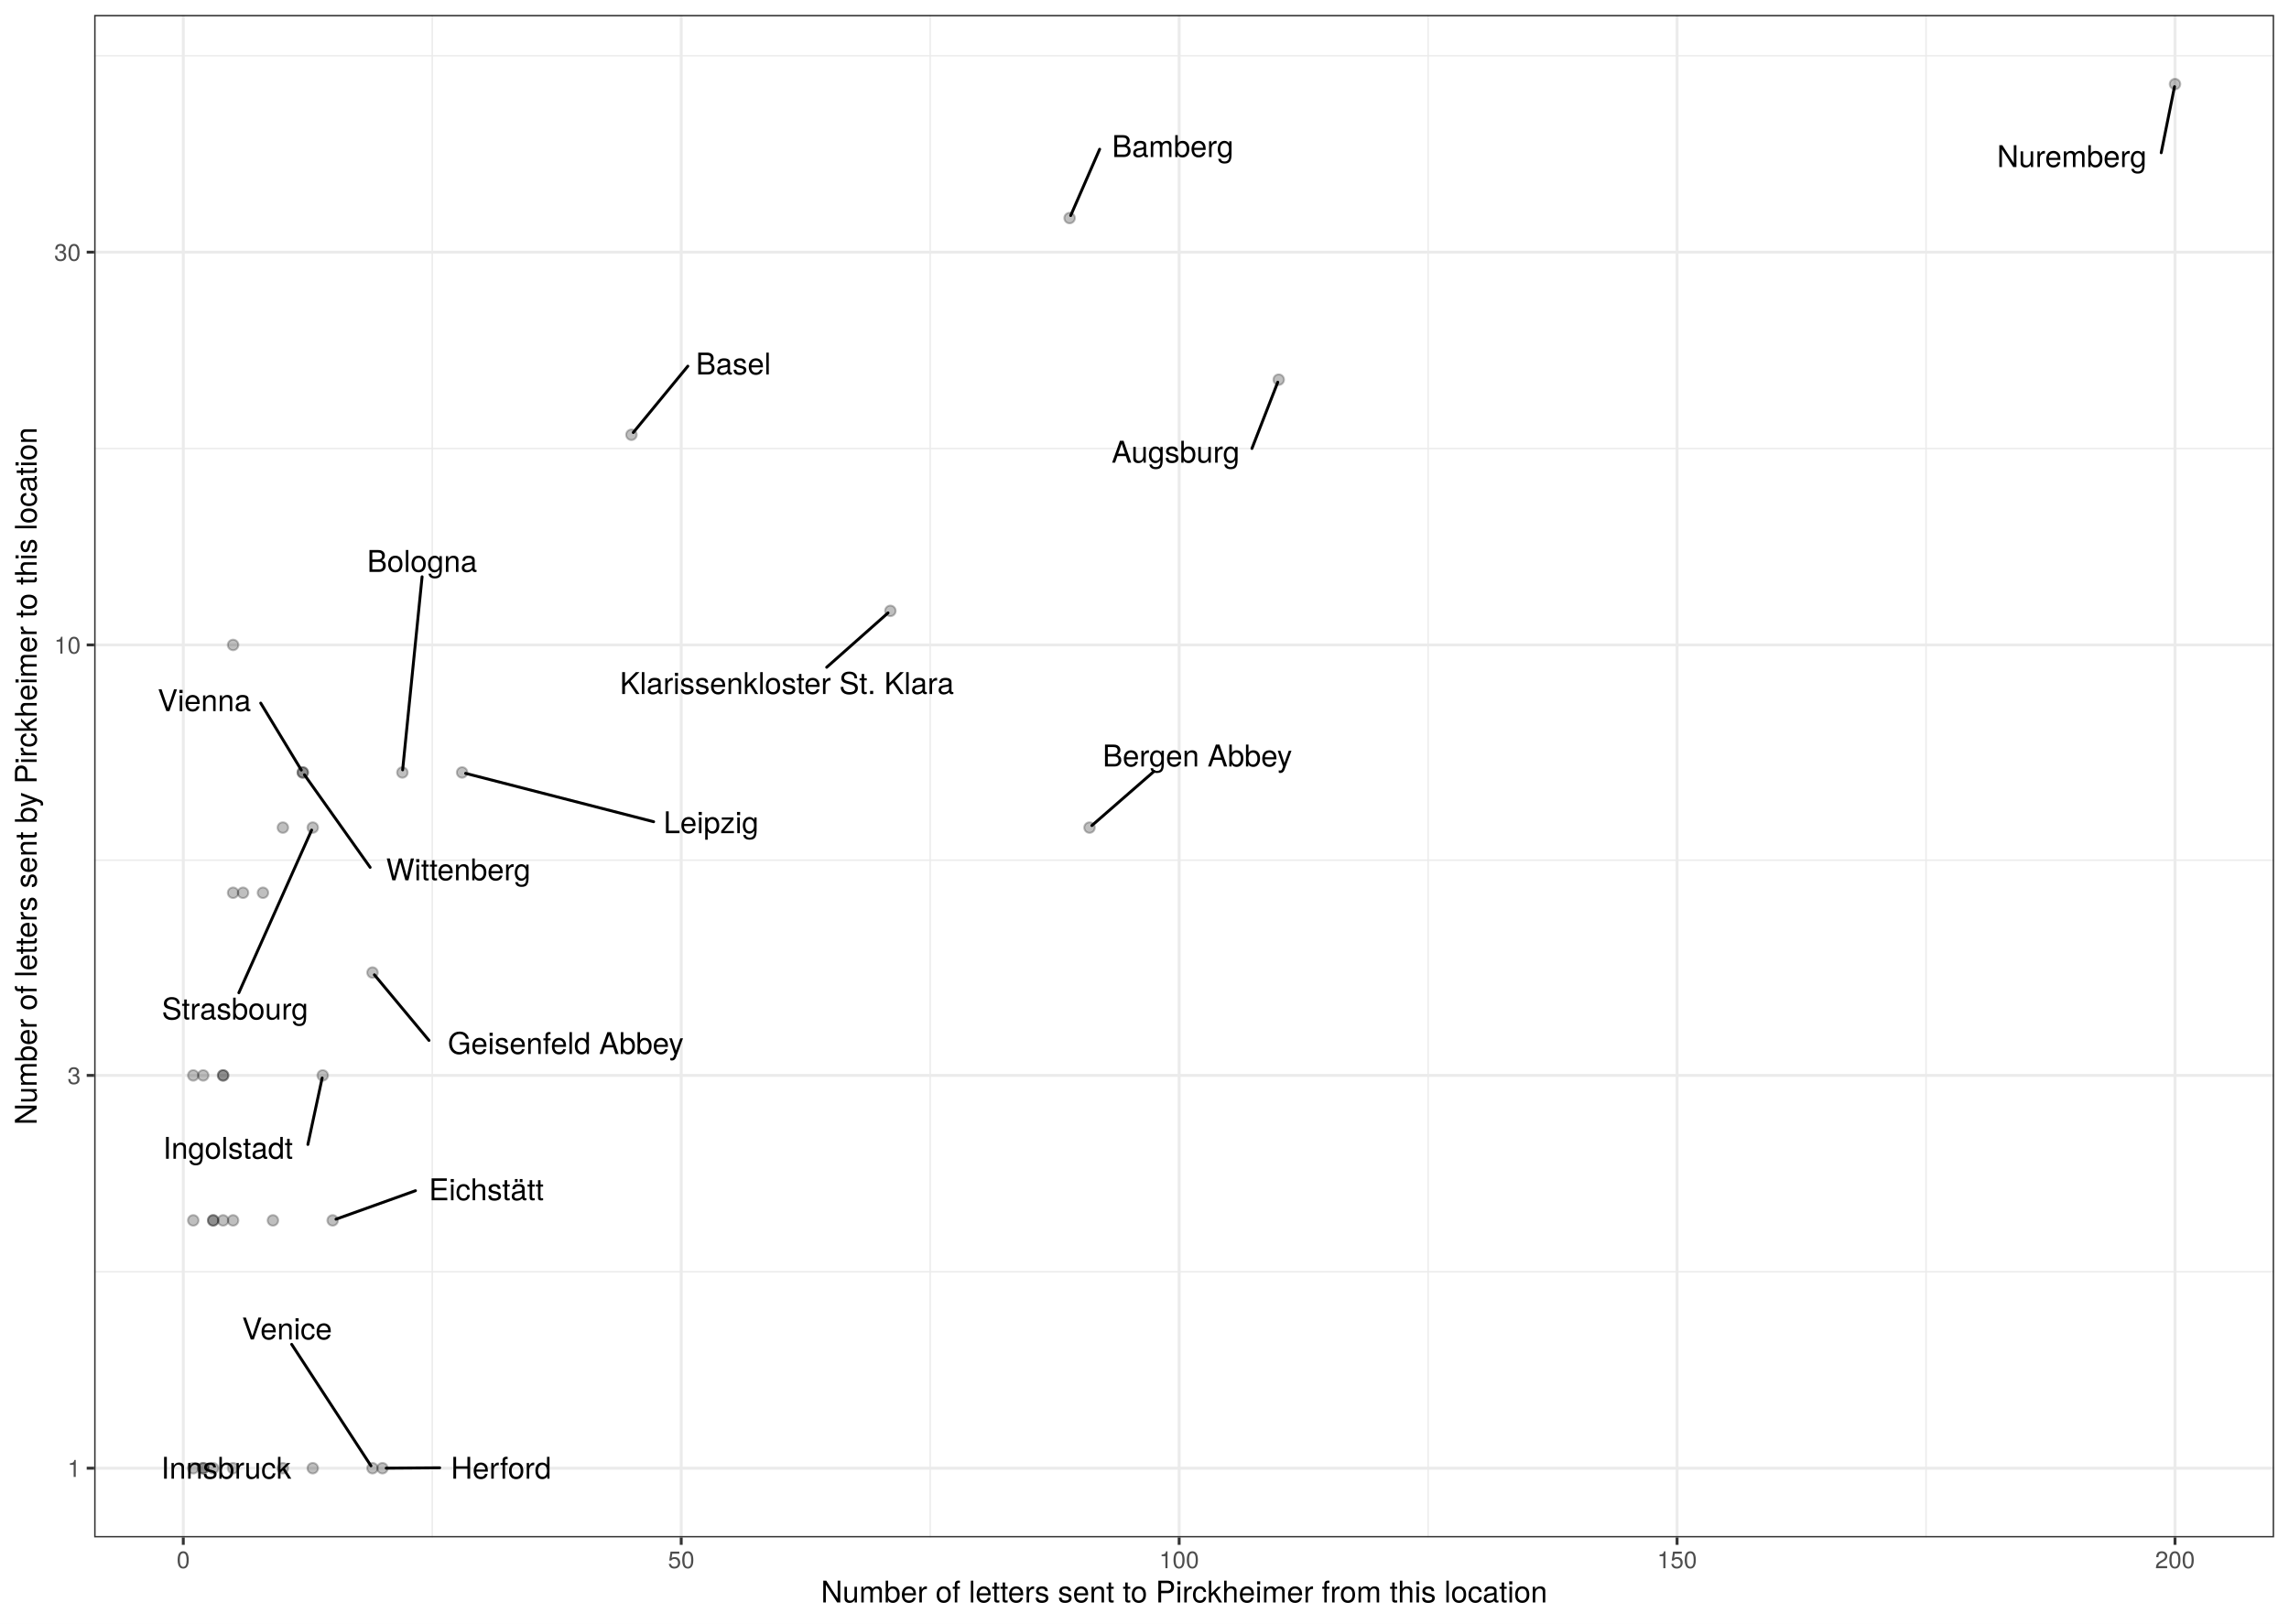
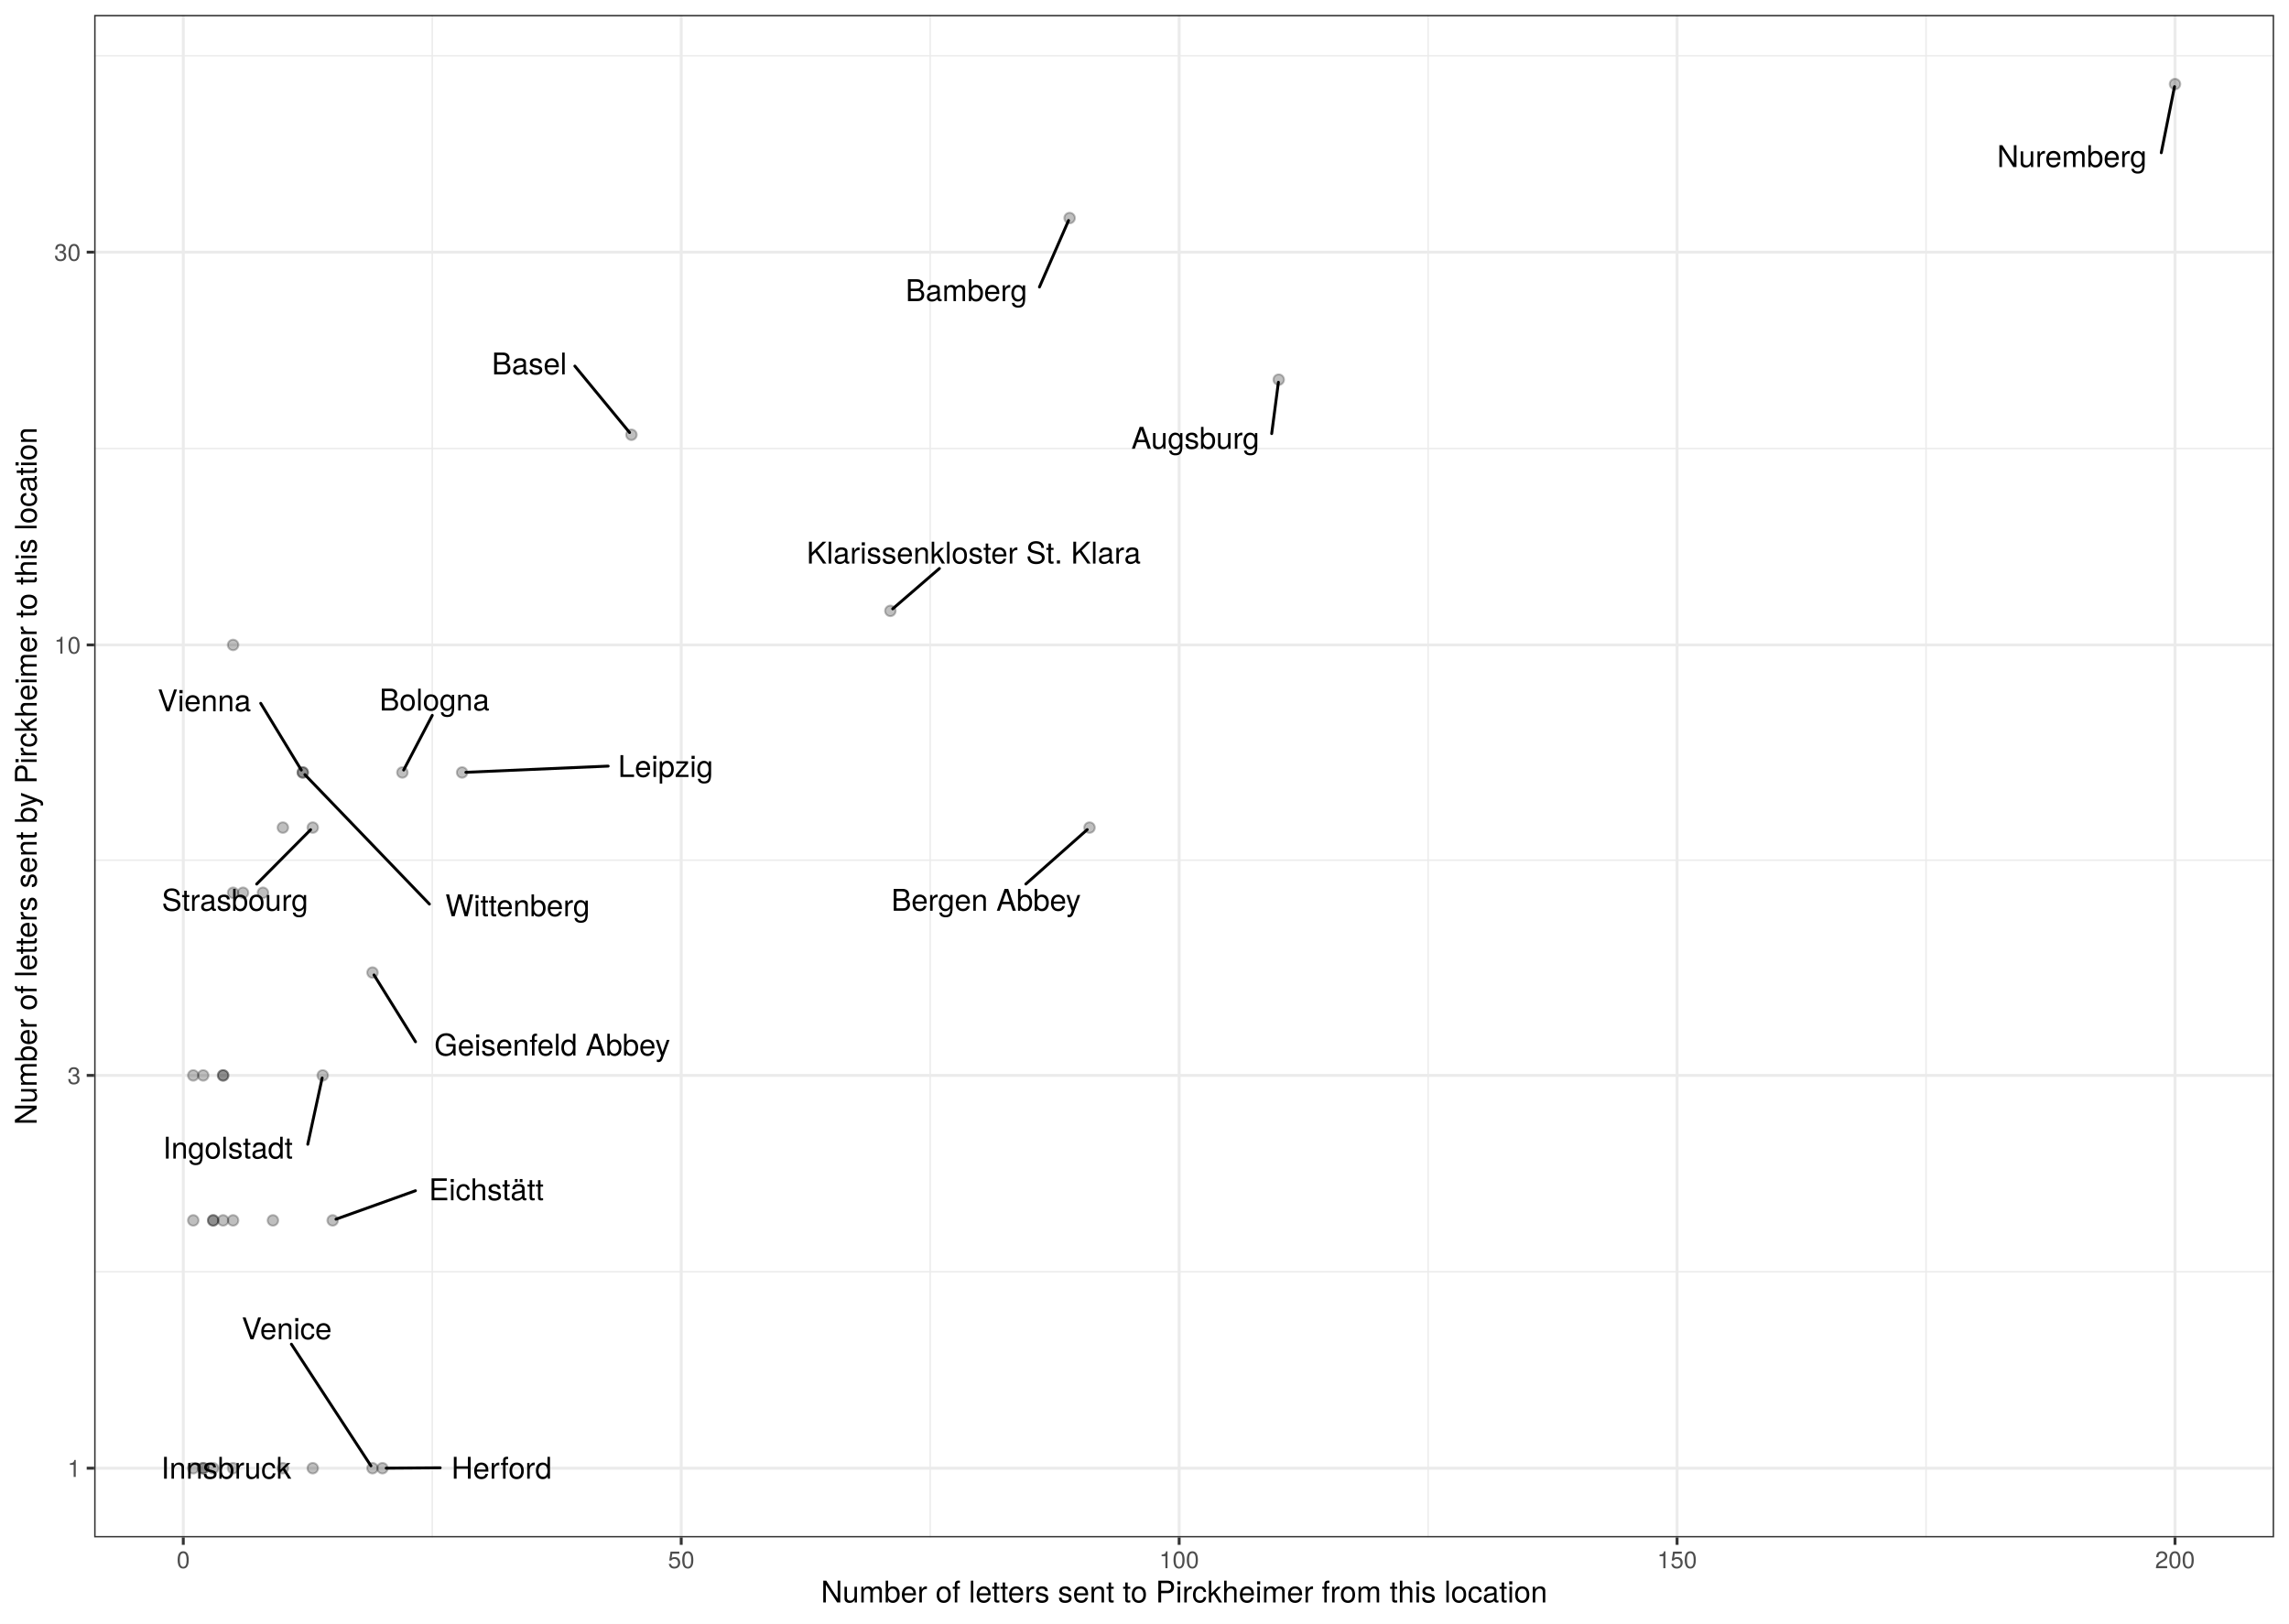
<svg xmlns="http://www.w3.org/2000/svg" class="svglite" width="842.40pt" height="597.60pt" viewBox="0 0 842.40 597.60">
  <defs>
    <style type="text/css">
    .svglite line, .svglite polyline, .svglite polygon, .svglite path, .svglite rect, .svglite circle {
      fill: none;
      stroke: #000000;
      stroke-linecap: round;
      stroke-linejoin: round;
      stroke-miterlimit: 10.00;
    }
    .svglite text {
      white-space: pre;
    }
  </style>
  </defs>
  <rect width="100%" height="100%" style="stroke: none; fill: #FFFFFF;" />
  <defs>
    <clipPath id="cpMC4wMHw4NDIuNDB8MC4wMHw1OTcuNjA=">
      <rect x="0.00" y="0.00" width="842.40" height="597.60" />
    </clipPath>
  </defs>
  <g clip-path="url(#cpMC4wMHw4NDIuNDB8MC4wMHw1OTcuNjA=)">
    <rect x="0" y="-0" width="842.40" height="597.60" style="stroke-width: 1.07; stroke: #FFFFFF; fill: #FFFFFF;" />
  </g>
  <defs>
    <clipPath id="cpMzQuNjV8ODM2LjkyfDUuNDh8NTY1Ljg5">
      <rect x="34.65" y="5.48" width="802.27" height="560.42" />
    </clipPath>
  </defs>
  <g clip-path="url(#cpMzQuNjV8ODM2LjkyfDUuNDh8NTY1Ljg5)">
    <rect x="34.65" y="5.48" width="802.27" height="560.42" style="stroke-width: 1.07; stroke: none; fill: #FFFFFF;" />
    <polyline points="34.65,468.13 836.92,468.13 " style="stroke-width: 0.53; stroke: #EBEBEB; stroke-linecap: butt;" />
    <polyline points="34.65,316.61 836.92,316.61 " style="stroke-width: 0.53; stroke: #EBEBEB; stroke-linecap: butt;" />
    <polyline points="34.65,165.10 836.92,165.10 " style="stroke-width: 0.53; stroke: #EBEBEB; stroke-linecap: butt;" />
    <polyline points="34.65,20.52 836.92,20.52 " style="stroke-width: 0.53; stroke: #EBEBEB; stroke-linecap: butt;" />
    <polyline points="159.08,565.89 159.08,5.48 " style="stroke-width: 0.53; stroke: #EBEBEB; stroke-linecap: butt;" />
    <polyline points="342.33,565.89 342.33,5.48 " style="stroke-width: 0.53; stroke: #EBEBEB; stroke-linecap: butt;" />
    <polyline points="525.58,565.89 525.58,5.48 " style="stroke-width: 0.53; stroke: #EBEBEB; stroke-linecap: butt;" />
    <polyline points="708.83,565.89 708.83,5.48 " style="stroke-width: 0.53; stroke: #EBEBEB; stroke-linecap: butt;" />
    <polyline points="34.65,540.42 836.92,540.42 " style="stroke-width: 1.07; stroke: #EBEBEB; stroke-linecap: butt;" />
    <polyline points="34.65,395.84 836.92,395.84 " style="stroke-width: 1.07; stroke: #EBEBEB; stroke-linecap: butt;" />
    <polyline points="34.65,237.39 836.92,237.39 " style="stroke-width: 1.07; stroke: #EBEBEB; stroke-linecap: butt;" />
    <polyline points="34.65,92.81 836.92,92.81 " style="stroke-width: 1.07; stroke: #EBEBEB; stroke-linecap: butt;" />
    <polyline points="67.45,565.89 67.45,5.48 " style="stroke-width: 1.07; stroke: #EBEBEB; stroke-linecap: butt;" />
    <polyline points="250.70,565.89 250.70,5.48 " style="stroke-width: 1.07; stroke: #EBEBEB; stroke-linecap: butt;" />
    <polyline points="433.95,565.89 433.95,5.48 " style="stroke-width: 1.07; stroke: #EBEBEB; stroke-linecap: butt;" />
    <polyline points="617.20,565.89 617.20,5.48 " style="stroke-width: 1.07; stroke: #EBEBEB; stroke-linecap: butt;" />
    <polyline points="800.45,565.89 800.45,5.48 " style="stroke-width: 1.07; stroke: #EBEBEB; stroke-linecap: butt;" />
    <circle cx="85.78" cy="449.20" r="1.95" style="stroke-width: 0.71; stroke: #000000; stroke-opacity: 0.25; fill: #000000; fill-opacity: 0.25;" />
    <circle cx="78.45" cy="540.42" r="1.95" style="stroke-width: 0.71; stroke: #000000; stroke-opacity: 0.25; fill: #000000; fill-opacity: 0.25;" />
    <circle cx="71.12" cy="395.84" r="1.95" style="stroke-width: 0.71; stroke: #000000; stroke-opacity: 0.25; fill: #000000; fill-opacity: 0.25;" />
    <circle cx="470.60" cy="139.75" r="1.95" style="stroke-width: 0.71; stroke: #000000; stroke-opacity: 0.25; fill: #000000; fill-opacity: 0.25;" />
    <circle cx="393.64" cy="80.26" r="1.95" style="stroke-width: 0.71; stroke: #000000; stroke-opacity: 0.25; fill: #000000; fill-opacity: 0.25;" />
    <circle cx="232.38" cy="160.03" r="1.95" style="stroke-width: 0.71; stroke: #000000; stroke-opacity: 0.25; fill: #000000; fill-opacity: 0.25;" />
    <circle cx="400.97" cy="304.62" r="1.95" style="stroke-width: 0.71; stroke: #000000; stroke-opacity: 0.25; fill: #000000; fill-opacity: 0.25;" />
    <circle cx="148.08" cy="284.33" r="1.95" style="stroke-width: 0.71; stroke: #000000; stroke-opacity: 0.25; fill: #000000; fill-opacity: 0.25;" />
    <circle cx="85.78" cy="328.61" r="1.95" style="stroke-width: 0.71; stroke: #000000; stroke-opacity: 0.25; fill: #000000; fill-opacity: 0.25;" />
    <circle cx="122.43" cy="449.20" r="1.95" style="stroke-width: 0.71; stroke: #000000; stroke-opacity: 0.25; fill: #000000; fill-opacity: 0.25;" />
    <circle cx="85.78" cy="540.42" r="1.95" style="stroke-width: 0.71; stroke: #000000; stroke-opacity: 0.25; fill: #000000; fill-opacity: 0.25;" />
    <circle cx="71.12" cy="540.42" r="1.95" style="stroke-width: 0.71; stroke: #000000; stroke-opacity: 0.25; fill: #000000; fill-opacity: 0.25;" />
    <circle cx="104.10" cy="540.42" r="1.95" style="stroke-width: 0.71; stroke: #000000; stroke-opacity: 0.25; fill: #000000; fill-opacity: 0.25;" />
    <circle cx="100.44" cy="449.20" r="1.95" style="stroke-width: 0.71; stroke: #000000; stroke-opacity: 0.25; fill: #000000; fill-opacity: 0.25;" />
    <circle cx="137.09" cy="357.98" r="1.95" style="stroke-width: 0.71; stroke: #000000; stroke-opacity: 0.25; fill: #000000; fill-opacity: 0.25;" />
    <circle cx="140.75" cy="540.42" r="1.95" style="stroke-width: 0.71; stroke: #000000; stroke-opacity: 0.25; fill: #000000; fill-opacity: 0.25;" />
    <circle cx="118.76" cy="395.84" r="1.95" style="stroke-width: 0.71; stroke: #000000; stroke-opacity: 0.25; fill: #000000; fill-opacity: 0.25;" />
    <circle cx="115.10" cy="540.42" r="1.95" style="stroke-width: 0.71; stroke: #000000; stroke-opacity: 0.25; fill: #000000; fill-opacity: 0.25;" />
    <circle cx="85.78" cy="237.39" r="1.95" style="stroke-width: 0.71; stroke: #000000; stroke-opacity: 0.25; fill: #000000; fill-opacity: 0.25;" />
    <circle cx="170.07" cy="284.33" r="1.95" style="stroke-width: 0.71; stroke: #000000; stroke-opacity: 0.25; fill: #000000; fill-opacity: 0.25;" />
    <circle cx="82.11" cy="449.20" r="1.95" style="stroke-width: 0.71; stroke: #000000; stroke-opacity: 0.25; fill: #000000; fill-opacity: 0.25;" />
    <circle cx="82.11" cy="395.84" r="1.95" style="stroke-width: 0.71; stroke: #000000; stroke-opacity: 0.25; fill: #000000; fill-opacity: 0.25;" />
    <circle cx="78.45" cy="449.20" r="1.95" style="stroke-width: 0.71; stroke: #000000; stroke-opacity: 0.25; fill: #000000; fill-opacity: 0.25;" />
    <circle cx="96.77" cy="328.61" r="1.95" style="stroke-width: 0.71; stroke: #000000; stroke-opacity: 0.25; fill: #000000; fill-opacity: 0.25;" />
    <circle cx="74.78" cy="540.42" r="1.95" style="stroke-width: 0.71; stroke: #000000; stroke-opacity: 0.25; fill: #000000; fill-opacity: 0.25;" />
    <circle cx="800.45" cy="30.95" r="1.95" style="stroke-width: 0.71; stroke: #000000; stroke-opacity: 0.25; fill: #000000; fill-opacity: 0.25;" />
    <circle cx="327.67" cy="224.85" r="1.95" style="stroke-width: 0.71; stroke: #000000; stroke-opacity: 0.25; fill: #000000; fill-opacity: 0.25;" />
    <circle cx="82.11" cy="395.84" r="1.95" style="stroke-width: 0.71; stroke: #000000; stroke-opacity: 0.25; fill: #000000; fill-opacity: 0.25;" />
    <circle cx="89.44" cy="328.61" r="1.95" style="stroke-width: 0.71; stroke: #000000; stroke-opacity: 0.25; fill: #000000; fill-opacity: 0.25;" />
    <circle cx="74.78" cy="395.84" r="1.95" style="stroke-width: 0.71; stroke: #000000; stroke-opacity: 0.25; fill: #000000; fill-opacity: 0.25;" />
    <circle cx="115.10" cy="304.62" r="1.95" style="stroke-width: 0.71; stroke: #000000; stroke-opacity: 0.25; fill: #000000; fill-opacity: 0.25;" />
    <circle cx="104.10" cy="304.62" r="1.95" style="stroke-width: 0.71; stroke: #000000; stroke-opacity: 0.25; fill: #000000; fill-opacity: 0.25;" />
    <circle cx="78.45" cy="449.20" r="1.95" style="stroke-width: 0.71; stroke: #000000; stroke-opacity: 0.25; fill: #000000; fill-opacity: 0.25;" />
    <circle cx="137.09" cy="540.42" r="1.95" style="stroke-width: 0.71; stroke: #000000; stroke-opacity: 0.25; fill: #000000; fill-opacity: 0.25;" />
    <circle cx="111.43" cy="284.33" r="1.95" style="stroke-width: 0.71; stroke: #000000; stroke-opacity: 0.25; fill: #000000; fill-opacity: 0.25;" />
    <circle cx="74.78" cy="540.42" r="1.95" style="stroke-width: 0.71; stroke: #000000; stroke-opacity: 0.25; fill: #000000; fill-opacity: 0.25;" />
    <circle cx="71.12" cy="449.20" r="1.95" style="stroke-width: 0.71; stroke: #000000; stroke-opacity: 0.25; fill: #000000; fill-opacity: 0.25;" />
    <circle cx="111.43" cy="284.33" r="1.95" style="stroke-width: 0.71; stroke: #000000; stroke-opacity: 0.25; fill: #000000; fill-opacity: 0.25;" />
-     <line x1="460.74" y1="165.08" x2="470.24" y2="140.68" style="stroke-width: 1.07;" />
-     <line x1="404.69" y1="54.93" x2="394.04" y2="79.34" style="stroke-width: 1.07;" />
-     <line x1="253.14" y1="134.78" x2="233.06" y2="159.20" style="stroke-width: 1.07;" />
-     <line x1="424.71" y1="283.92" x2="401.83" y2="303.87" style="stroke-width: 1.07;" />
-     <line x1="155.34" y1="212.30" x2="148.18" y2="283.37" style="stroke-width: 1.07;" />
-     <line x1="152.90" y1="438.28" x2="123.65" y2="448.76" style="stroke-width: 1.07;" />
-     <line x1="157.88" y1="382.96" x2="137.78" y2="358.81" style="stroke-width: 1.07;" />
-     <line x1="161.81" y1="540.27" x2="142.13" y2="540.41" style="stroke-width: 1.07;" />
-     <line x1="113.31" y1="421.25" x2="118.56" y2="396.79" style="stroke-width: 1.07;" />
-     <line x1="240.55" y1="302.46" x2="171.36" y2="284.66" style="stroke-width: 1.07;" />
-     <line x1="795.37" y1="56.22" x2="800.26" y2="31.91" style="stroke-width: 1.07;" />
-     <line x1="304.24" y1="245.61" x2="326.81" y2="225.60" style="stroke-width: 1.07;" />
-     <line x1="87.90" y1="365.42" x2="114.69" y2="305.54" style="stroke-width: 1.07;" />
-     <line x1="107.34" y1="494.83" x2="136.52" y2="539.55" style="stroke-width: 1.07;" />
-     <line x1="95.95" y1="258.80" x2="110.89" y2="283.44" style="stroke-width: 1.07;" />
-     <line x1="136.22" y1="319.26" x2="112.04" y2="285.19" style="stroke-width: 1.07;" />
-     <text x="432.64" y="170.29" text-anchor="middle" style="font-size: 11.04px; font-family: &quot;TeX Gyre Heros&quot;;" textLength="52.61px" lengthAdjust="spacingAndGlyphs">Augsburg</text>
-     <text x="431.59" y="57.79" text-anchor="middle" style="font-size: 11.04px; font-family: &quot;TeX Gyre Heros&quot;;" textLength="50.20px" lengthAdjust="spacingAndGlyphs">Bamberg</text>
-     <text x="269.90" y="137.84" text-anchor="middle" style="font-size: 11.04px; font-family: &quot;TeX Gyre Heros&quot;;" textLength="29.93px" lengthAdjust="spacingAndGlyphs">Basel</text>
-     <text x="440.66" y="282.12" text-anchor="middle" style="font-size: 11.04px; font-family: &quot;TeX Gyre Heros&quot;;" textLength="77.85px" lengthAdjust="spacingAndGlyphs">Bergen Abbey</text>
-     <text x="155.36" y="210.50" text-anchor="middle" style="font-size: 11.04px; font-family: &quot;TeX Gyre Heros&quot;;" textLength="44.88px" lengthAdjust="spacingAndGlyphs">Bologna</text>
-     <text x="178.99" y="441.79" text-anchor="middle" style="font-size: 11.04px; font-family: &quot;TeX Gyre Heros&quot;;" textLength="48.58px" lengthAdjust="spacingAndGlyphs">Eichstätt</text>
-     <text x="208.20" y="387.95" text-anchor="middle" style="font-size: 11.04px; font-family: &quot;TeX Gyre Heros&quot;;" textLength="97.03px" lengthAdjust="spacingAndGlyphs">Geisenfeld Abbey</text>
-     <text x="184.41" y="544.29" text-anchor="middle" style="font-size: 11.04px; font-family: &quot;TeX Gyre Heros&quot;;" textLength="41.59px" lengthAdjust="spacingAndGlyphs">Herford</text>
-     <text x="83.90" y="426.52" text-anchor="middle" style="font-size: 11.04px; font-family: &quot;TeX Gyre Heros&quot;;" textLength="55.22px" lengthAdjust="spacingAndGlyphs">Ingolstadt</text>
+     <line x1="468.01" y1="159.60" x2="470.48" y2="140.71" style="stroke-width: 1.07;" />
+     <line x1="382.54" y1="105.64" x2="393.24" y2="81.18" style="stroke-width: 1.07;" />
+     <line x1="211.56" y1="134.75" x2="231.69" y2="159.20" style="stroke-width: 1.07;" />
+     <line x1="377.54" y1="325.38" x2="400.12" y2="305.37" style="stroke-width: 1.07;" />
+     <line x1="159.08" y1="263.32" x2="148.56" y2="283.43" style="stroke-width: 1.07;" />
+     <line x1="152.89" y1="438.29" x2="123.65" y2="448.76" style="stroke-width: 1.07;" />
+     <line x1="152.92" y1="383.46" x2="137.64" y2="358.86" style="stroke-width: 1.07;" />
+     <line x1="162.00" y1="540.27" x2="142.13" y2="540.41" style="stroke-width: 1.07;" />
+     <line x1="113.27" y1="421.18" x2="118.56" y2="396.79" style="stroke-width: 1.07;" />
+     <line x1="223.82" y1="281.99" x2="171.45" y2="284.27" style="stroke-width: 1.07;" />
+     <line x1="795.39" y1="56.22" x2="800.26" y2="31.91" style="stroke-width: 1.07;" />
+     <line x1="345.73" y1="209.24" x2="328.53" y2="224.10" style="stroke-width: 1.07;" />
+     <line x1="94.47" y1="325.40" x2="114.31" y2="305.41" style="stroke-width: 1.07;" />
+     <line x1="107.24" y1="494.77" x2="136.51" y2="539.55" style="stroke-width: 1.07;" />
+     <line x1="95.95" y1="258.88" x2="110.89" y2="283.44" style="stroke-width: 1.07;" />
+     <line x1="158.03" y1="332.77" x2="112.20" y2="285.13" style="stroke-width: 1.07;" />
+     <text x="439.90" y="165.19" text-anchor="middle" style="font-size: 11.04px; font-family: &quot;TeX Gyre Heros&quot;;" textLength="52.61px" lengthAdjust="spacingAndGlyphs">Augsburg</text>
+     <text x="355.64" y="110.83" text-anchor="middle" style="font-size: 11.04px; font-family: &quot;TeX Gyre Heros&quot;;" textLength="50.20px" lengthAdjust="spacingAndGlyphs">Bamberg</text>
+     <text x="194.79" y="137.81" text-anchor="middle" style="font-size: 11.04px; font-family: &quot;TeX Gyre Heros&quot;;" textLength="29.93px" lengthAdjust="spacingAndGlyphs">Basel</text>
+     <text x="362.91" y="335.23" text-anchor="middle" style="font-size: 11.04px; font-family: &quot;TeX Gyre Heros&quot;;" textLength="77.85px" lengthAdjust="spacingAndGlyphs">Bergen Abbey</text>
+     <text x="159.90" y="261.52" text-anchor="middle" style="font-size: 11.04px; font-family: &quot;TeX Gyre Heros&quot;;" textLength="44.88px" lengthAdjust="spacingAndGlyphs">Bologna</text>
+     <text x="178.98" y="441.79" text-anchor="middle" style="font-size: 11.04px; font-family: &quot;TeX Gyre Heros&quot;;" textLength="48.58px" lengthAdjust="spacingAndGlyphs">Eichstätt</text>
+     <text x="203.24" y="388.55" text-anchor="middle" style="font-size: 11.04px; font-family: &quot;TeX Gyre Heros&quot;;" textLength="97.03px" lengthAdjust="spacingAndGlyphs">Geisenfeld Abbey</text>
+     <text x="184.59" y="544.29" text-anchor="middle" style="font-size: 11.04px; font-family: &quot;TeX Gyre Heros&quot;;" textLength="41.59px" lengthAdjust="spacingAndGlyphs">Herford</text>
+     <text x="83.86" y="426.45" text-anchor="middle" style="font-size: 11.04px; font-family: &quot;TeX Gyre Heros&quot;;" textLength="55.22px" lengthAdjust="spacingAndGlyphs">Ingolstadt</text>
    <text x="83.23" y="544.29" text-anchor="middle" style="font-size: 11.04px; font-family: &quot;TeX Gyre Heros&quot;;" textLength="53.96px" lengthAdjust="spacingAndGlyphs">Innsbruck</text>
-     <text x="261.68" y="306.67" text-anchor="middle" style="font-size: 11.04px; font-family: &quot;TeX Gyre Heros&quot;;" textLength="38.66px" lengthAdjust="spacingAndGlyphs">Leipzig</text>
-     <text x="762.47" y="61.49" text-anchor="middle" style="font-size: 11.04px; font-family: &quot;TeX Gyre Heros&quot;;" textLength="62.19px" lengthAdjust="spacingAndGlyphs">Nuremberg</text>
-     <text x="289.60" y="255.45" text-anchor="middle" style="font-size: 11.04px; font-family: &quot;TeX Gyre Heros&quot;;" textLength="137.74px" lengthAdjust="spacingAndGlyphs">Klarissenkloster St. Klara</text>
-     <text x="86.47" y="375.26" text-anchor="middle" style="font-size: 11.04px; font-family: &quot;TeX Gyre Heros&quot;;" textLength="60.44px" lengthAdjust="spacingAndGlyphs">Strasbourg</text>
-     <text x="105.64" y="493.03" text-anchor="middle" style="font-size: 11.04px; font-family: &quot;TeX Gyre Heros&quot;;" textLength="36.39px" lengthAdjust="spacingAndGlyphs">Venice</text>
-     <text x="75.20" y="261.75" text-anchor="middle" style="font-size: 11.04px; font-family: &quot;TeX Gyre Heros&quot;;" textLength="37.90px" lengthAdjust="spacingAndGlyphs">Vienna</text>
-     <text x="168.67" y="324.03" text-anchor="middle" style="font-size: 11.04px; font-family: &quot;TeX Gyre Heros&quot;;" textLength="61.29px" lengthAdjust="spacingAndGlyphs">Wittenberg</text>
+     <text x="244.95" y="286.00" text-anchor="middle" style="font-size: 11.04px; font-family: &quot;TeX Gyre Heros&quot;;" textLength="38.66px" lengthAdjust="spacingAndGlyphs">Leipzig</text>
+     <text x="762.49" y="61.49" text-anchor="middle" style="font-size: 11.04px; font-family: &quot;TeX Gyre Heros&quot;;" textLength="62.19px" lengthAdjust="spacingAndGlyphs">Nuremberg</text>
+     <text x="358.35" y="207.44" text-anchor="middle" style="font-size: 11.04px; font-family: &quot;TeX Gyre Heros&quot;;" textLength="137.74px" lengthAdjust="spacingAndGlyphs">Klarissenkloster St. Klara</text>
+     <text x="86.47" y="335.24" text-anchor="middle" style="font-size: 11.04px; font-family: &quot;TeX Gyre Heros&quot;;" textLength="60.44px" lengthAdjust="spacingAndGlyphs">Strasbourg</text>
+     <text x="105.53" y="492.97" text-anchor="middle" style="font-size: 11.04px; font-family: &quot;TeX Gyre Heros&quot;;" textLength="36.39px" lengthAdjust="spacingAndGlyphs">Venice</text>
+     <text x="75.20" y="261.82" text-anchor="middle" style="font-size: 11.04px; font-family: &quot;TeX Gyre Heros&quot;;" textLength="37.90px" lengthAdjust="spacingAndGlyphs">Vienna</text>
+     <text x="190.47" y="337.26" text-anchor="middle" style="font-size: 11.04px; font-family: &quot;TeX Gyre Heros&quot;;" textLength="61.29px" lengthAdjust="spacingAndGlyphs">Wittenberg</text>
    <rect x="34.65" y="5.48" width="802.27" height="560.42" style="stroke-width: 1.07; stroke: #333333;" />
  </g>
  <g clip-path="url(#cpMC4wMHw4NDIuNDB8MC4wMHw1OTcuNjA=)">
    <text x="29.72" y="543.63" text-anchor="end" style="font-size: 8.80px;fill: #4D4D4D; font-family: &quot;TeX Gyre Heros&quot;;" textLength="5.59px" lengthAdjust="spacingAndGlyphs">1</text>
    <text x="29.72" y="399.05" text-anchor="end" style="font-size: 8.80px;fill: #4D4D4D; font-family: &quot;TeX Gyre Heros&quot;;" textLength="5.59px" lengthAdjust="spacingAndGlyphs">3</text>
    <text x="29.72" y="240.60" text-anchor="end" style="font-size: 8.80px;fill: #4D4D4D; font-family: &quot;TeX Gyre Heros&quot;;" textLength="11.19px" lengthAdjust="spacingAndGlyphs">10</text>
    <text x="29.72" y="96.02" text-anchor="end" style="font-size: 8.80px;fill: #4D4D4D; font-family: &quot;TeX Gyre Heros&quot;;" textLength="11.19px" lengthAdjust="spacingAndGlyphs">30</text>
    <polyline points="31.91,540.42 34.65,540.42 " style="stroke-width: 1.07; stroke: #333333; stroke-linecap: butt;" />
    <polyline points="31.91,395.84 34.65,395.84 " style="stroke-width: 1.07; stroke: #333333; stroke-linecap: butt;" />
    <polyline points="31.91,237.39 34.65,237.39 " style="stroke-width: 1.07; stroke: #333333; stroke-linecap: butt;" />
    <polyline points="31.91,92.81 34.65,92.81 " style="stroke-width: 1.07; stroke: #333333; stroke-linecap: butt;" />
    <polyline points="67.45,568.63 67.45,565.89 " style="stroke-width: 1.07; stroke: #333333; stroke-linecap: butt;" />
    <polyline points="250.70,568.63 250.70,565.89 " style="stroke-width: 1.07; stroke: #333333; stroke-linecap: butt;" />
    <polyline points="433.95,568.63 433.95,565.89 " style="stroke-width: 1.07; stroke: #333333; stroke-linecap: butt;" />
    <polyline points="617.20,568.63 617.20,565.89 " style="stroke-width: 1.07; stroke: #333333; stroke-linecap: butt;" />
    <polyline points="800.45,568.63 800.45,565.89 " style="stroke-width: 1.07; stroke: #333333; stroke-linecap: butt;" />
    <text x="67.45" y="577.24" text-anchor="middle" style="font-size: 8.80px;fill: #4D4D4D; font-family: &quot;TeX Gyre Heros&quot;;" textLength="5.59px" lengthAdjust="spacingAndGlyphs">0</text>
    <text x="250.70" y="577.24" text-anchor="middle" style="font-size: 8.80px;fill: #4D4D4D; font-family: &quot;TeX Gyre Heros&quot;;" textLength="11.19px" lengthAdjust="spacingAndGlyphs">50</text>
    <text x="433.95" y="577.24" text-anchor="middle" style="font-size: 8.80px;fill: #4D4D4D; font-family: &quot;TeX Gyre Heros&quot;;" textLength="16.78px" lengthAdjust="spacingAndGlyphs">100</text>
    <text x="617.20" y="577.24" text-anchor="middle" style="font-size: 8.80px;fill: #4D4D4D; font-family: &quot;TeX Gyre Heros&quot;;" textLength="16.78px" lengthAdjust="spacingAndGlyphs">150</text>
    <text x="800.45" y="577.24" text-anchor="middle" style="font-size: 8.80px;fill: #4D4D4D; font-family: &quot;TeX Gyre Heros&quot;;" textLength="16.78px" lengthAdjust="spacingAndGlyphs">200</text>
    <text x="435.79" y="589.83" text-anchor="middle" style="font-size: 11.00px; font-family: &quot;TeX Gyre Heros&quot;;" textLength="307.35px" lengthAdjust="spacingAndGlyphs">Number of letters sent to Pirckheimer from this location</text>
    <text transform="translate(13.50,285.69) rotate(-90)" text-anchor="middle" style="font-size: 11.00px; font-family: &quot;TeX Gyre Heros&quot;;" textLength="295.25px" lengthAdjust="spacingAndGlyphs">Number of letters sent by Pirckheimer to this location</text>
  </g>
</svg>
